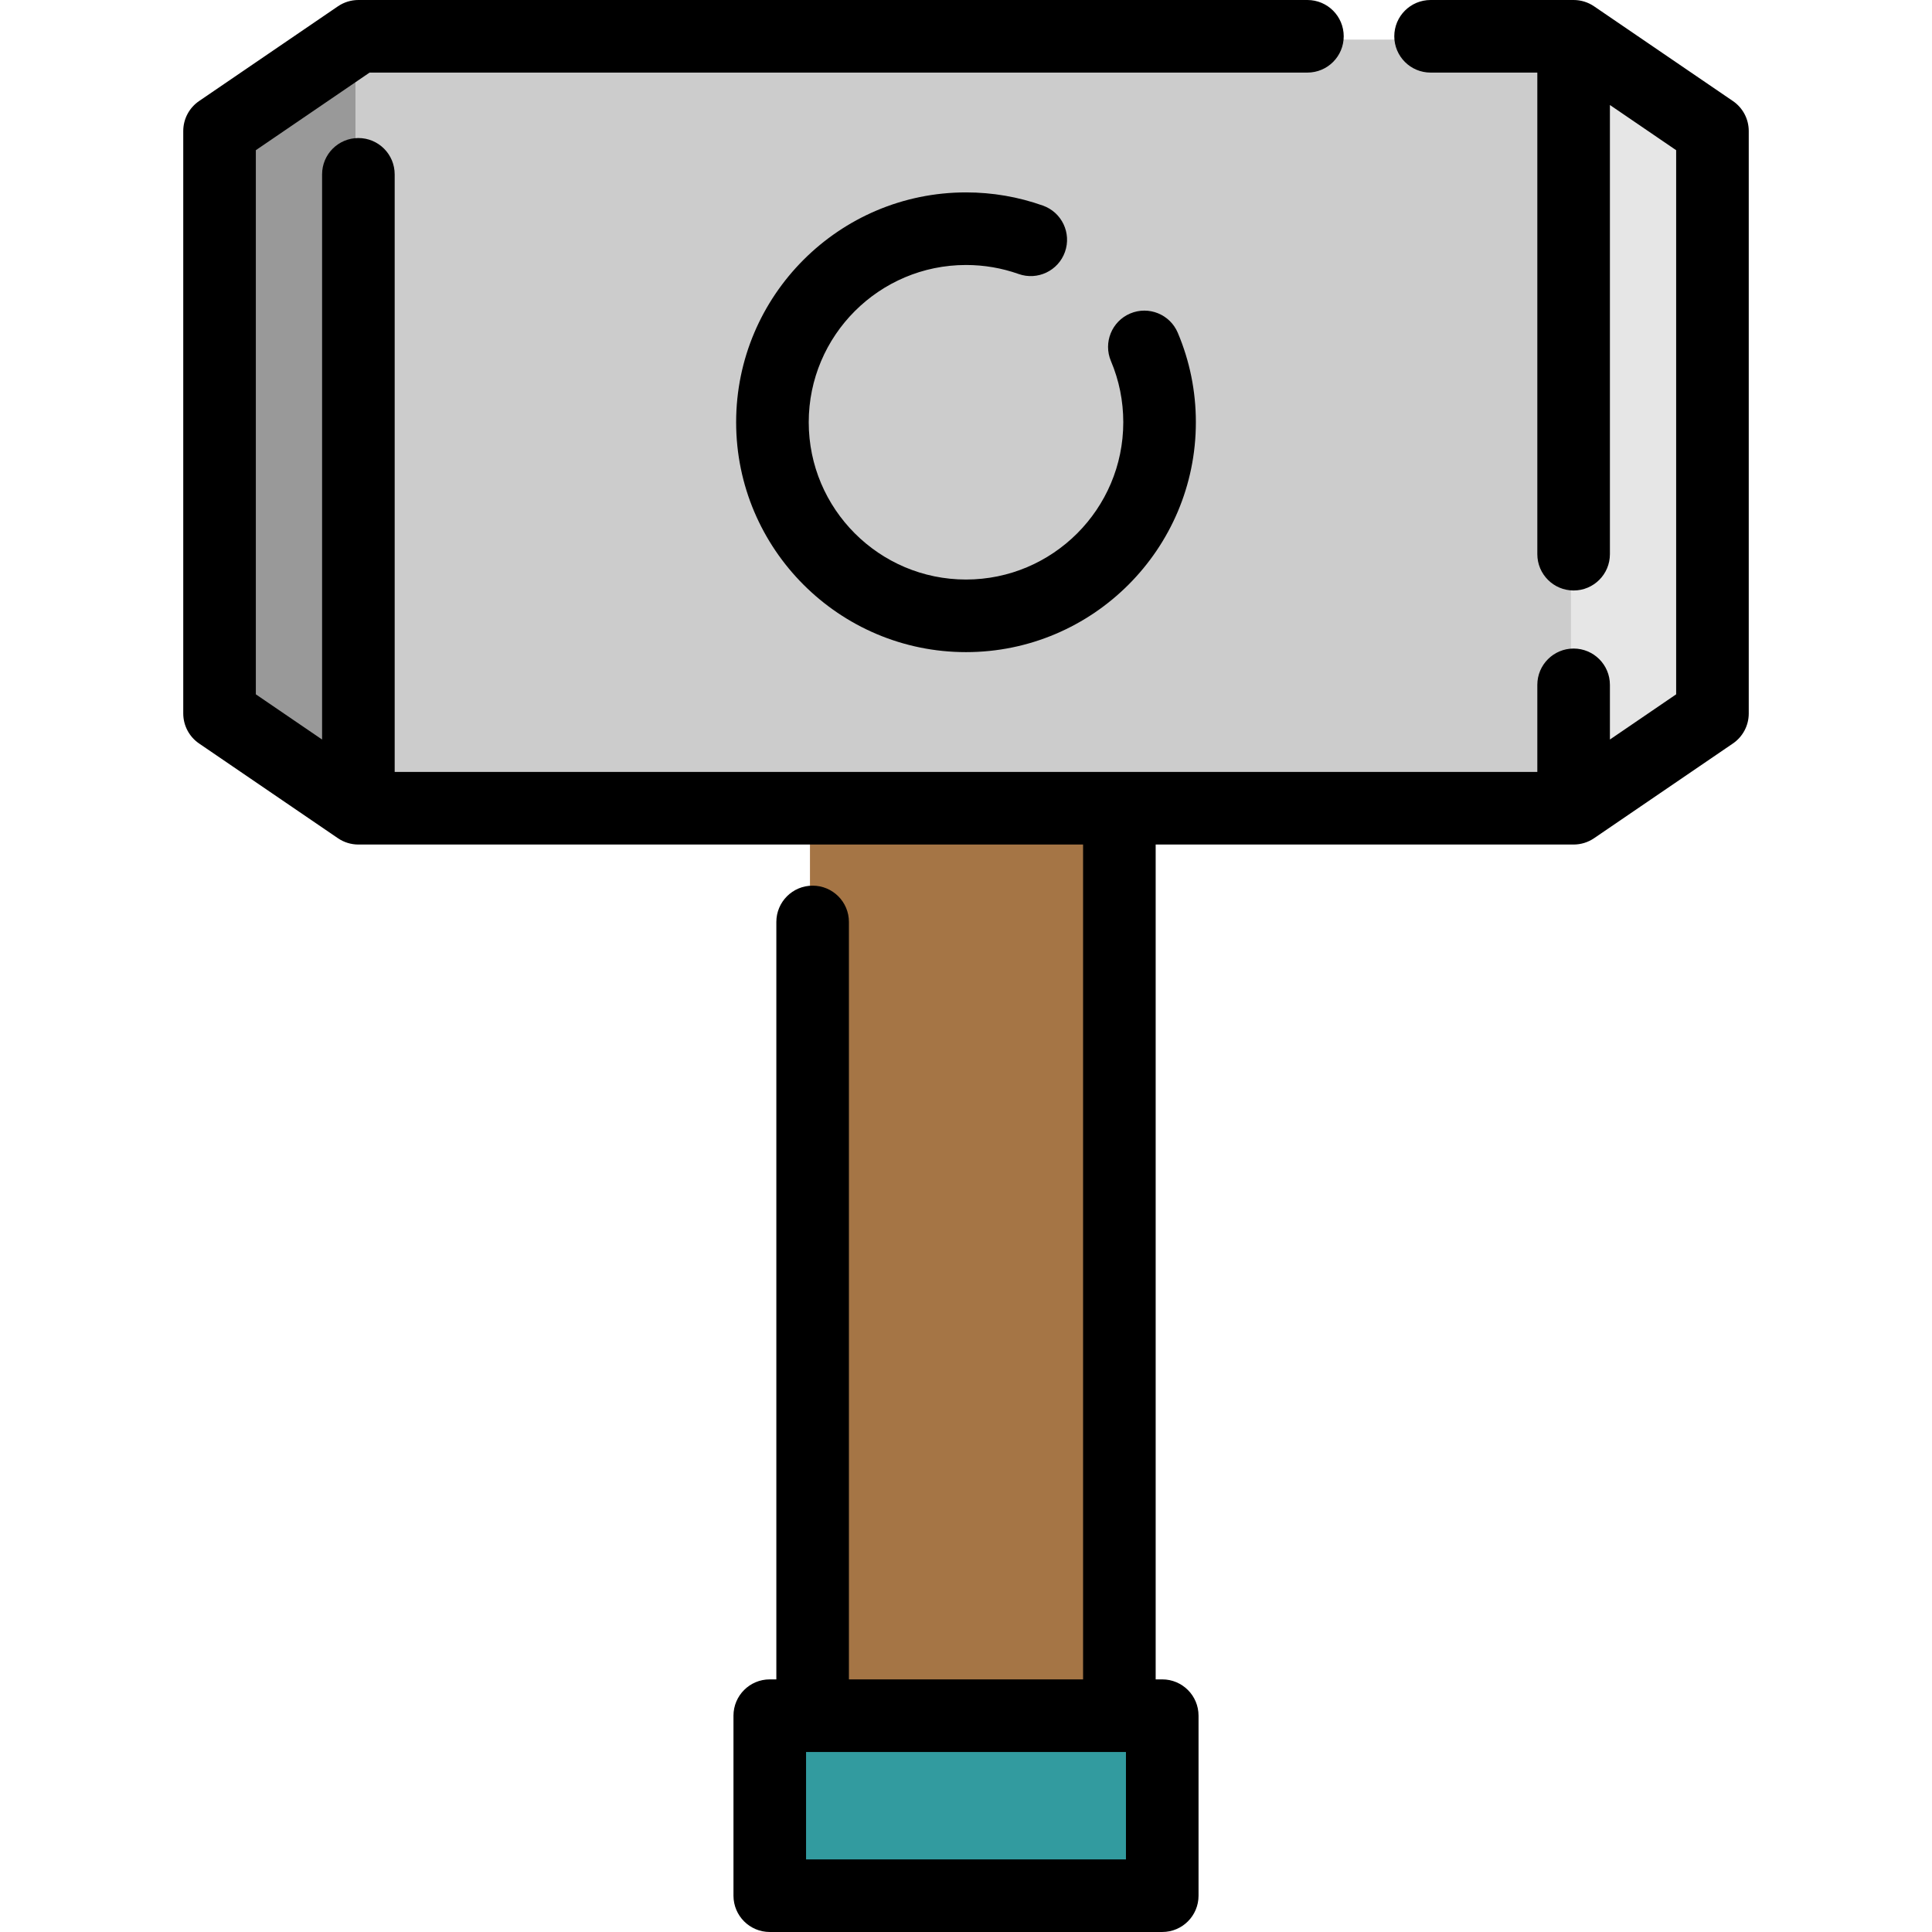
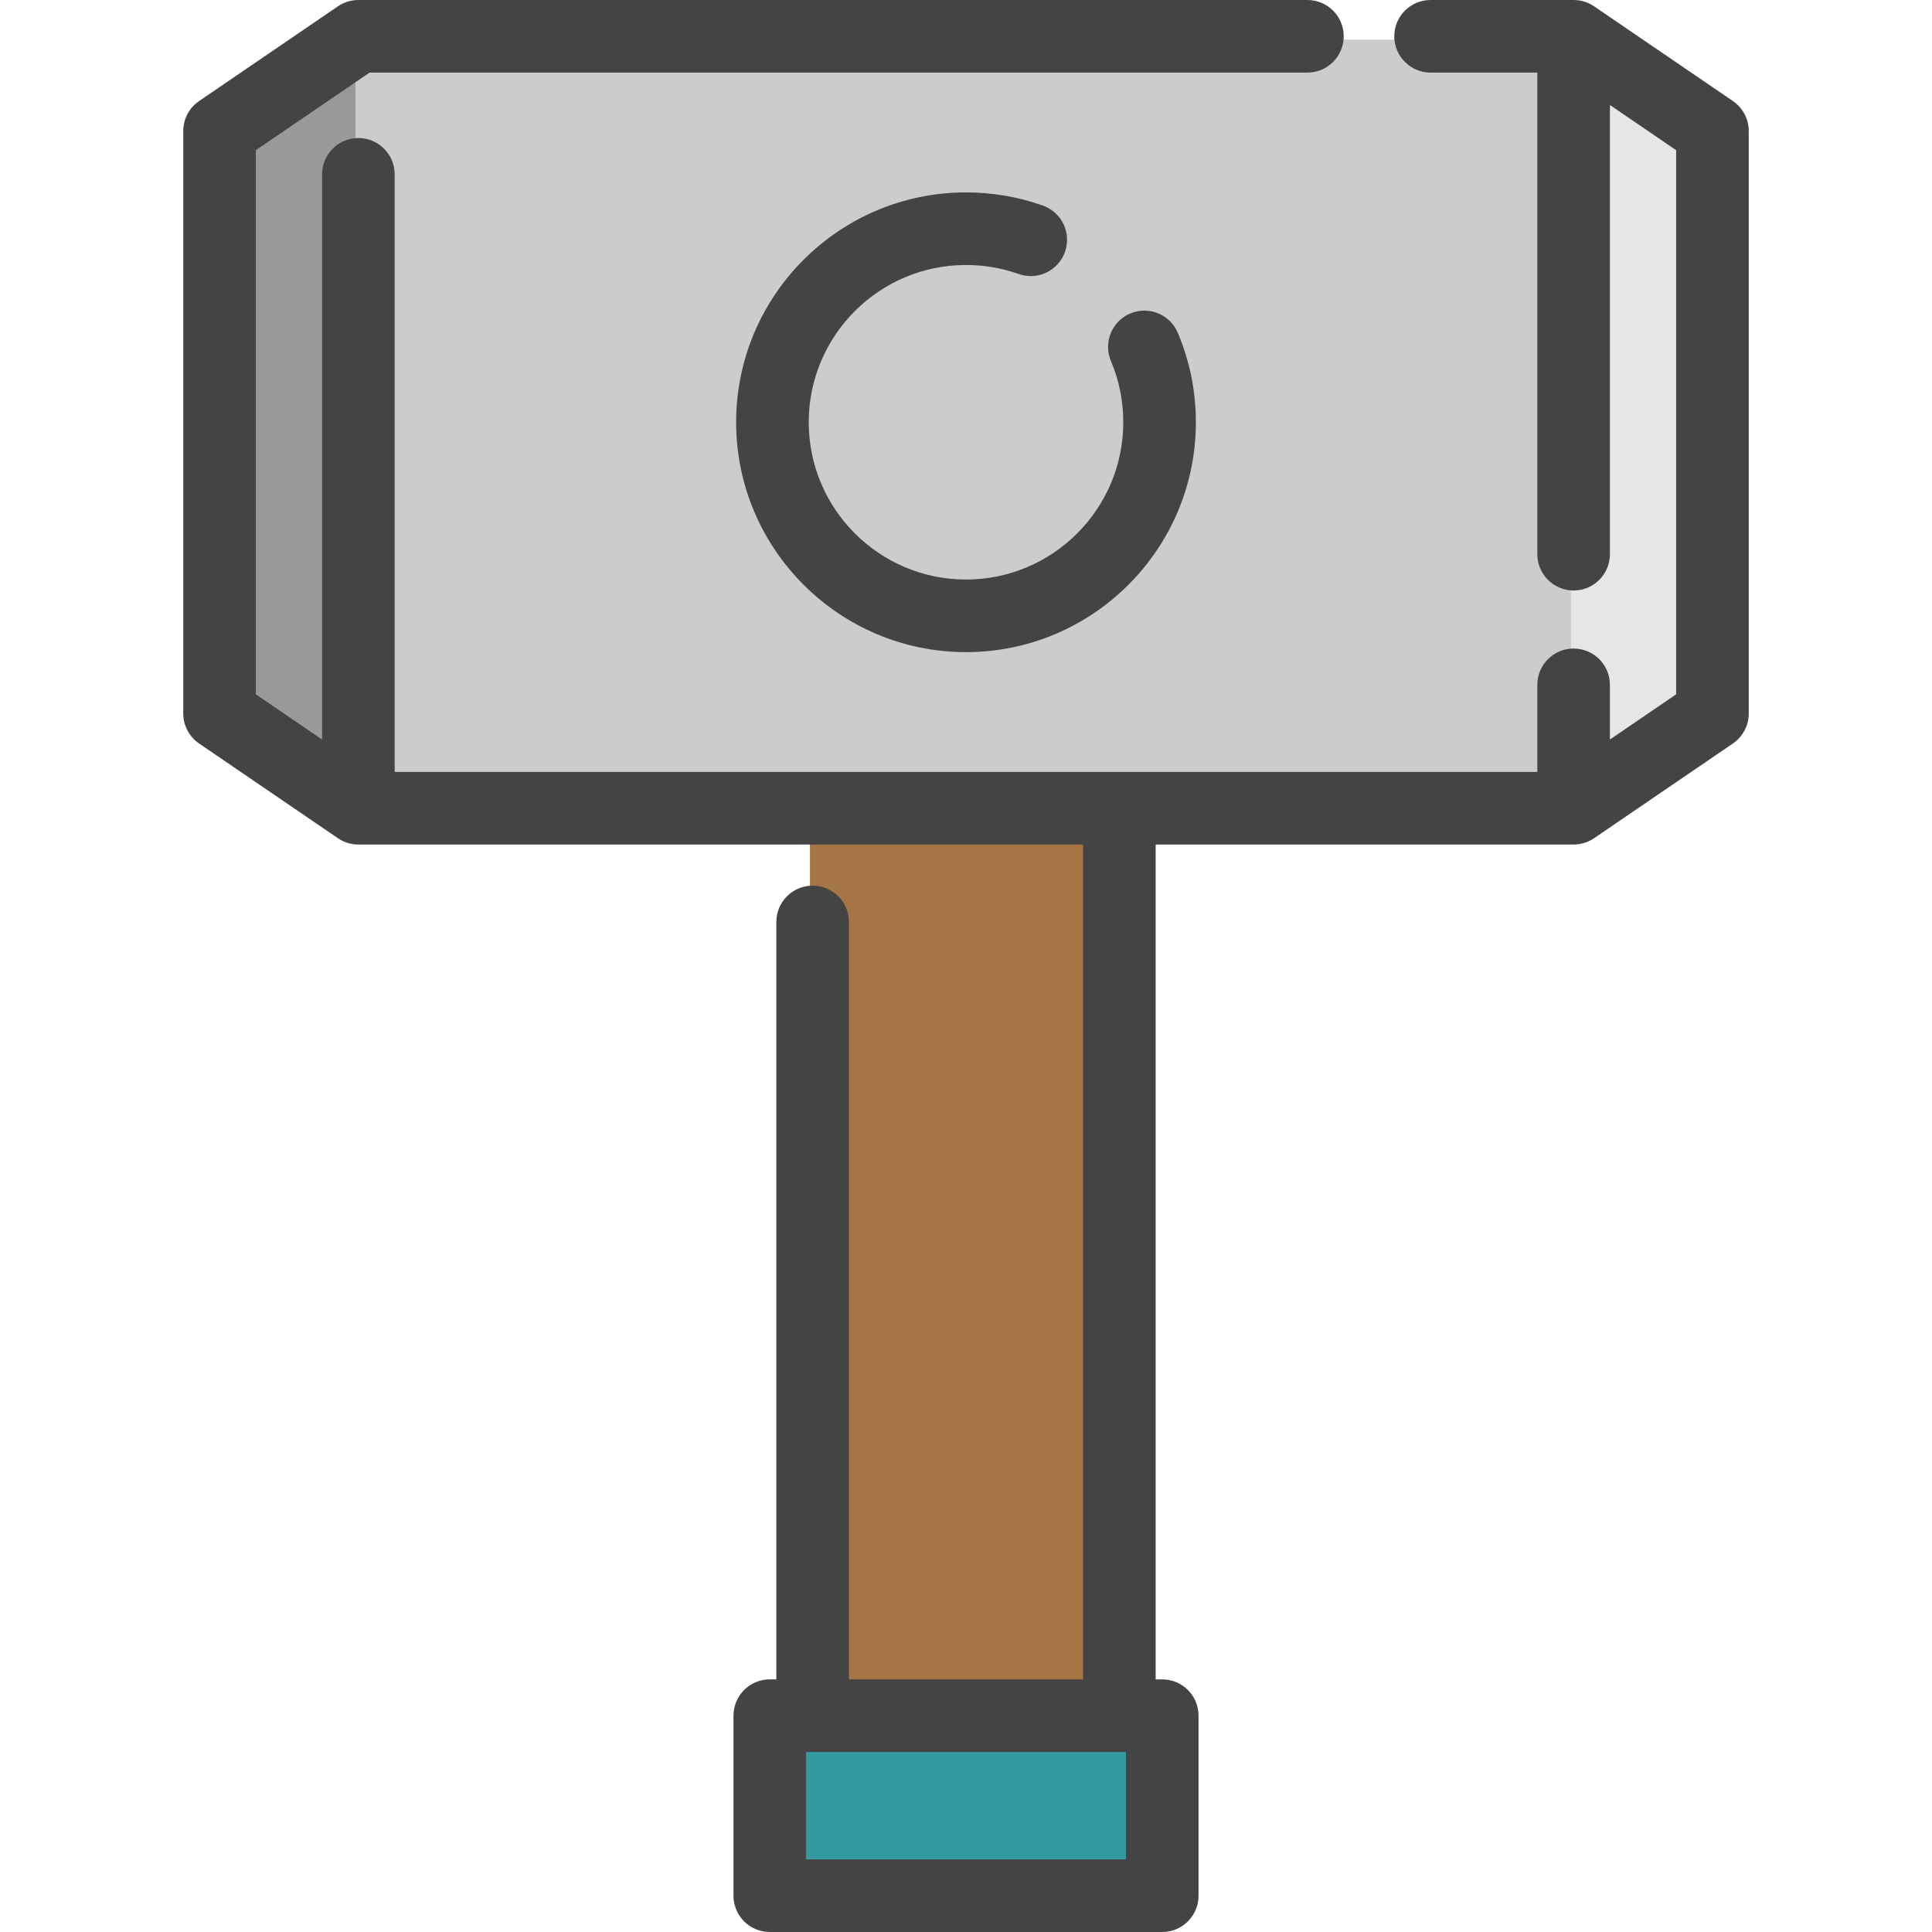
<svg xmlns="http://www.w3.org/2000/svg" version="1.1" id="Layer_1" x="0px" y="0px" viewBox="0 0 511.999 511.999" style="enable-background:new 0 0 511.999 511.999;" xml:space="preserve">
  <defs id="defs59" />
  <polygon style="fill:#E6E6E6;" points="453.112,35.616 416.318,10.511 94.27,10.511 57.475,35.616 57.475,189.978 94.27,215.083   416.318,215.083 453.112,189.978 " id="polygon2" />
  <polygon style="fill:#999999;" points="94.27,10.511 57.475,35.616 57.475,189.978 94.27,215.083 " id="polygon4" />
  <polyline style="fill:#a57545;" points="295.938,215.083 295.938,455.564 214.65,455.564 214.65,215.083 " id="polyline6" />
  <rect x="94.272" y="10.508" style="fill:#CCCCCC;" width="322.046" height="204.575" id="rect10" />
  <g id="g16" />
  <rect x="203.292" y="455.561" style="fill:#329b9f;" width="104.019" height="47.707" id="rect18" />
-   <path d="M459.239,26.779L422.447,1.674C420.849,0.584,418.959,0,417.025,0h-37.908c-5.313,0-9.618,4.306-9.618,9.618  s4.305,9.618,9.618,9.618h28.289v127.63c0,5.312,4.305,9.618,9.618,9.618c5.313,0,9.618-4.306,9.618-9.618V27.825l17.555,11.979  v144.2l-17.555,11.979v-14.493c0-5.312-4.305-9.618-9.618-9.618c-5.313,0-9.618,4.306-9.618,9.618v23.083H104.593V46.199  c0-5.312-4.305-9.618-9.618-9.618c-5.313,0-9.618,4.306-9.618,9.618v149.785L67.8,184.004v-144.2l30.144-20.568h248.537  c5.313,0,9.618-4.306,9.618-9.618S351.794,0,346.481,0H94.975c-1.934,0-3.823,0.584-5.422,1.674L52.76,26.779  c-2.626,1.792-4.196,4.766-4.196,7.945v154.362c0,3.179,1.571,6.153,4.196,7.945l36.793,25.105c1.598,1.09,3.488,1.674,5.422,1.674  h192.052v221.244h-62.053V244.325c0-5.312-4.305-9.618-9.618-9.618s-9.618,4.306-9.618,9.618v200.727h-1.743  c-5.313,0-9.618,4.306-9.618,9.618v47.709c0,5.312,4.305,9.618,9.618,9.618h104.012c5.313,0,9.618-4.306,9.618-9.618v-47.709  c0-5.312-4.305-9.618-9.618-9.618h-1.743V223.809h110.762c1.934,0,3.823-0.584,5.422-1.674l36.792-25.105  c2.626-1.792,4.196-4.766,4.196-7.945V34.723C463.437,31.544,461.866,28.57,459.239,26.779z M298.388,492.763h-84.776v-28.473  h84.776V492.763z" id="path22" />
-   <path d="M256.001,70.225c4.789,0,9.481,0.803,13.945,2.387c5.001,1.776,10.503-0.841,12.281-5.848  c1.776-5.007-0.841-10.504-5.849-12.281c-6.535-2.319-13.39-3.495-20.378-3.495c-33.588,0-60.916,27.326-60.916,60.916  s27.328,60.916,60.916,60.916s60.916-27.326,60.916-60.916c0-8.22-1.612-16.198-4.791-23.715c-2.07-4.894-7.715-7.179-12.605-5.112  c-4.891,2.07-7.182,7.714-5.111,12.605c2.17,5.131,3.271,10.589,3.271,16.22c0,22.983-18.697,41.679-41.679,41.679  s-41.679-18.697-41.679-41.679S233.018,70.225,256.001,70.225z" id="path24" />
+   <path style="fill:#454445;" d="M459.239,26.779L422.447,1.674C420.849,0.584,418.959,0,417.025,0h-37.908c-5.313,0-9.618,4.306-9.618,9.618  s4.305,9.618,9.618,9.618h28.289v127.63c0,5.312,4.305,9.618,9.618,9.618c5.313,0,9.618-4.306,9.618-9.618V27.825l17.555,11.979  v144.2l-17.555,11.979v-14.493c0-5.312-4.305-9.618-9.618-9.618c-5.313,0-9.618,4.306-9.618,9.618v23.083H104.593V46.199  c0-5.312-4.305-9.618-9.618-9.618c-5.313,0-9.618,4.306-9.618,9.618v149.785L67.8,184.004v-144.2l30.144-20.568h248.537  c5.313,0,9.618-4.306,9.618-9.618S351.794,0,346.481,0H94.975c-1.934,0-3.823,0.584-5.422,1.674L52.76,26.779  c-2.626,1.792-4.196,4.766-4.196,7.945v154.362c0,3.179,1.571,6.153,4.196,7.945l36.793,25.105c1.598,1.09,3.488,1.674,5.422,1.674  h192.052v221.244h-62.053V244.325c0-5.312-4.305-9.618-9.618-9.618s-9.618,4.306-9.618,9.618v200.727h-1.743  c-5.313,0-9.618,4.306-9.618,9.618v47.709c0,5.312,4.305,9.618,9.618,9.618h104.012c5.313,0,9.618-4.306,9.618-9.618v-47.709  c0-5.312-4.305-9.618-9.618-9.618h-1.743V223.809h110.762c1.934,0,3.823-0.584,5.422-1.674l36.792-25.105  c2.626-1.792,4.196-4.766,4.196-7.945V34.723C463.437,31.544,461.866,28.57,459.239,26.779z M298.388,492.763h-84.776v-28.473  h84.776V492.763z" id="path22" />
+   <path style="fill:#454445;" d="M256.001,70.225c4.789,0,9.481,0.803,13.945,2.387c5.001,1.776,10.503-0.841,12.281-5.848  c1.776-5.007-0.841-10.504-5.849-12.281c-6.535-2.319-13.39-3.495-20.378-3.495c-33.588,0-60.916,27.326-60.916,60.916  s27.328,60.916,60.916,60.916s60.916-27.326,60.916-60.916c0-8.22-1.612-16.198-4.791-23.715c-2.07-4.894-7.715-7.179-12.605-5.112  c-4.891,2.07-7.182,7.714-5.111,12.605c2.17,5.131,3.271,10.589,3.271,16.22c0,22.983-18.697,41.679-41.679,41.679  s-41.679-18.697-41.679-41.679S233.018,70.225,256.001,70.225z" id="path24" />
  <g id="g26" />
  <g id="g28" />
  <g id="g30" />
  <g id="g32" />
  <g id="g34" />
  <g id="g36" />
  <g id="g38" />
  <g id="g40" />
  <g id="g42" />
  <g id="g44" />
  <g id="g46" />
  <g id="g48" />
  <g id="g50" />
  <g id="g52" />
  <g id="g54" />
</svg>
